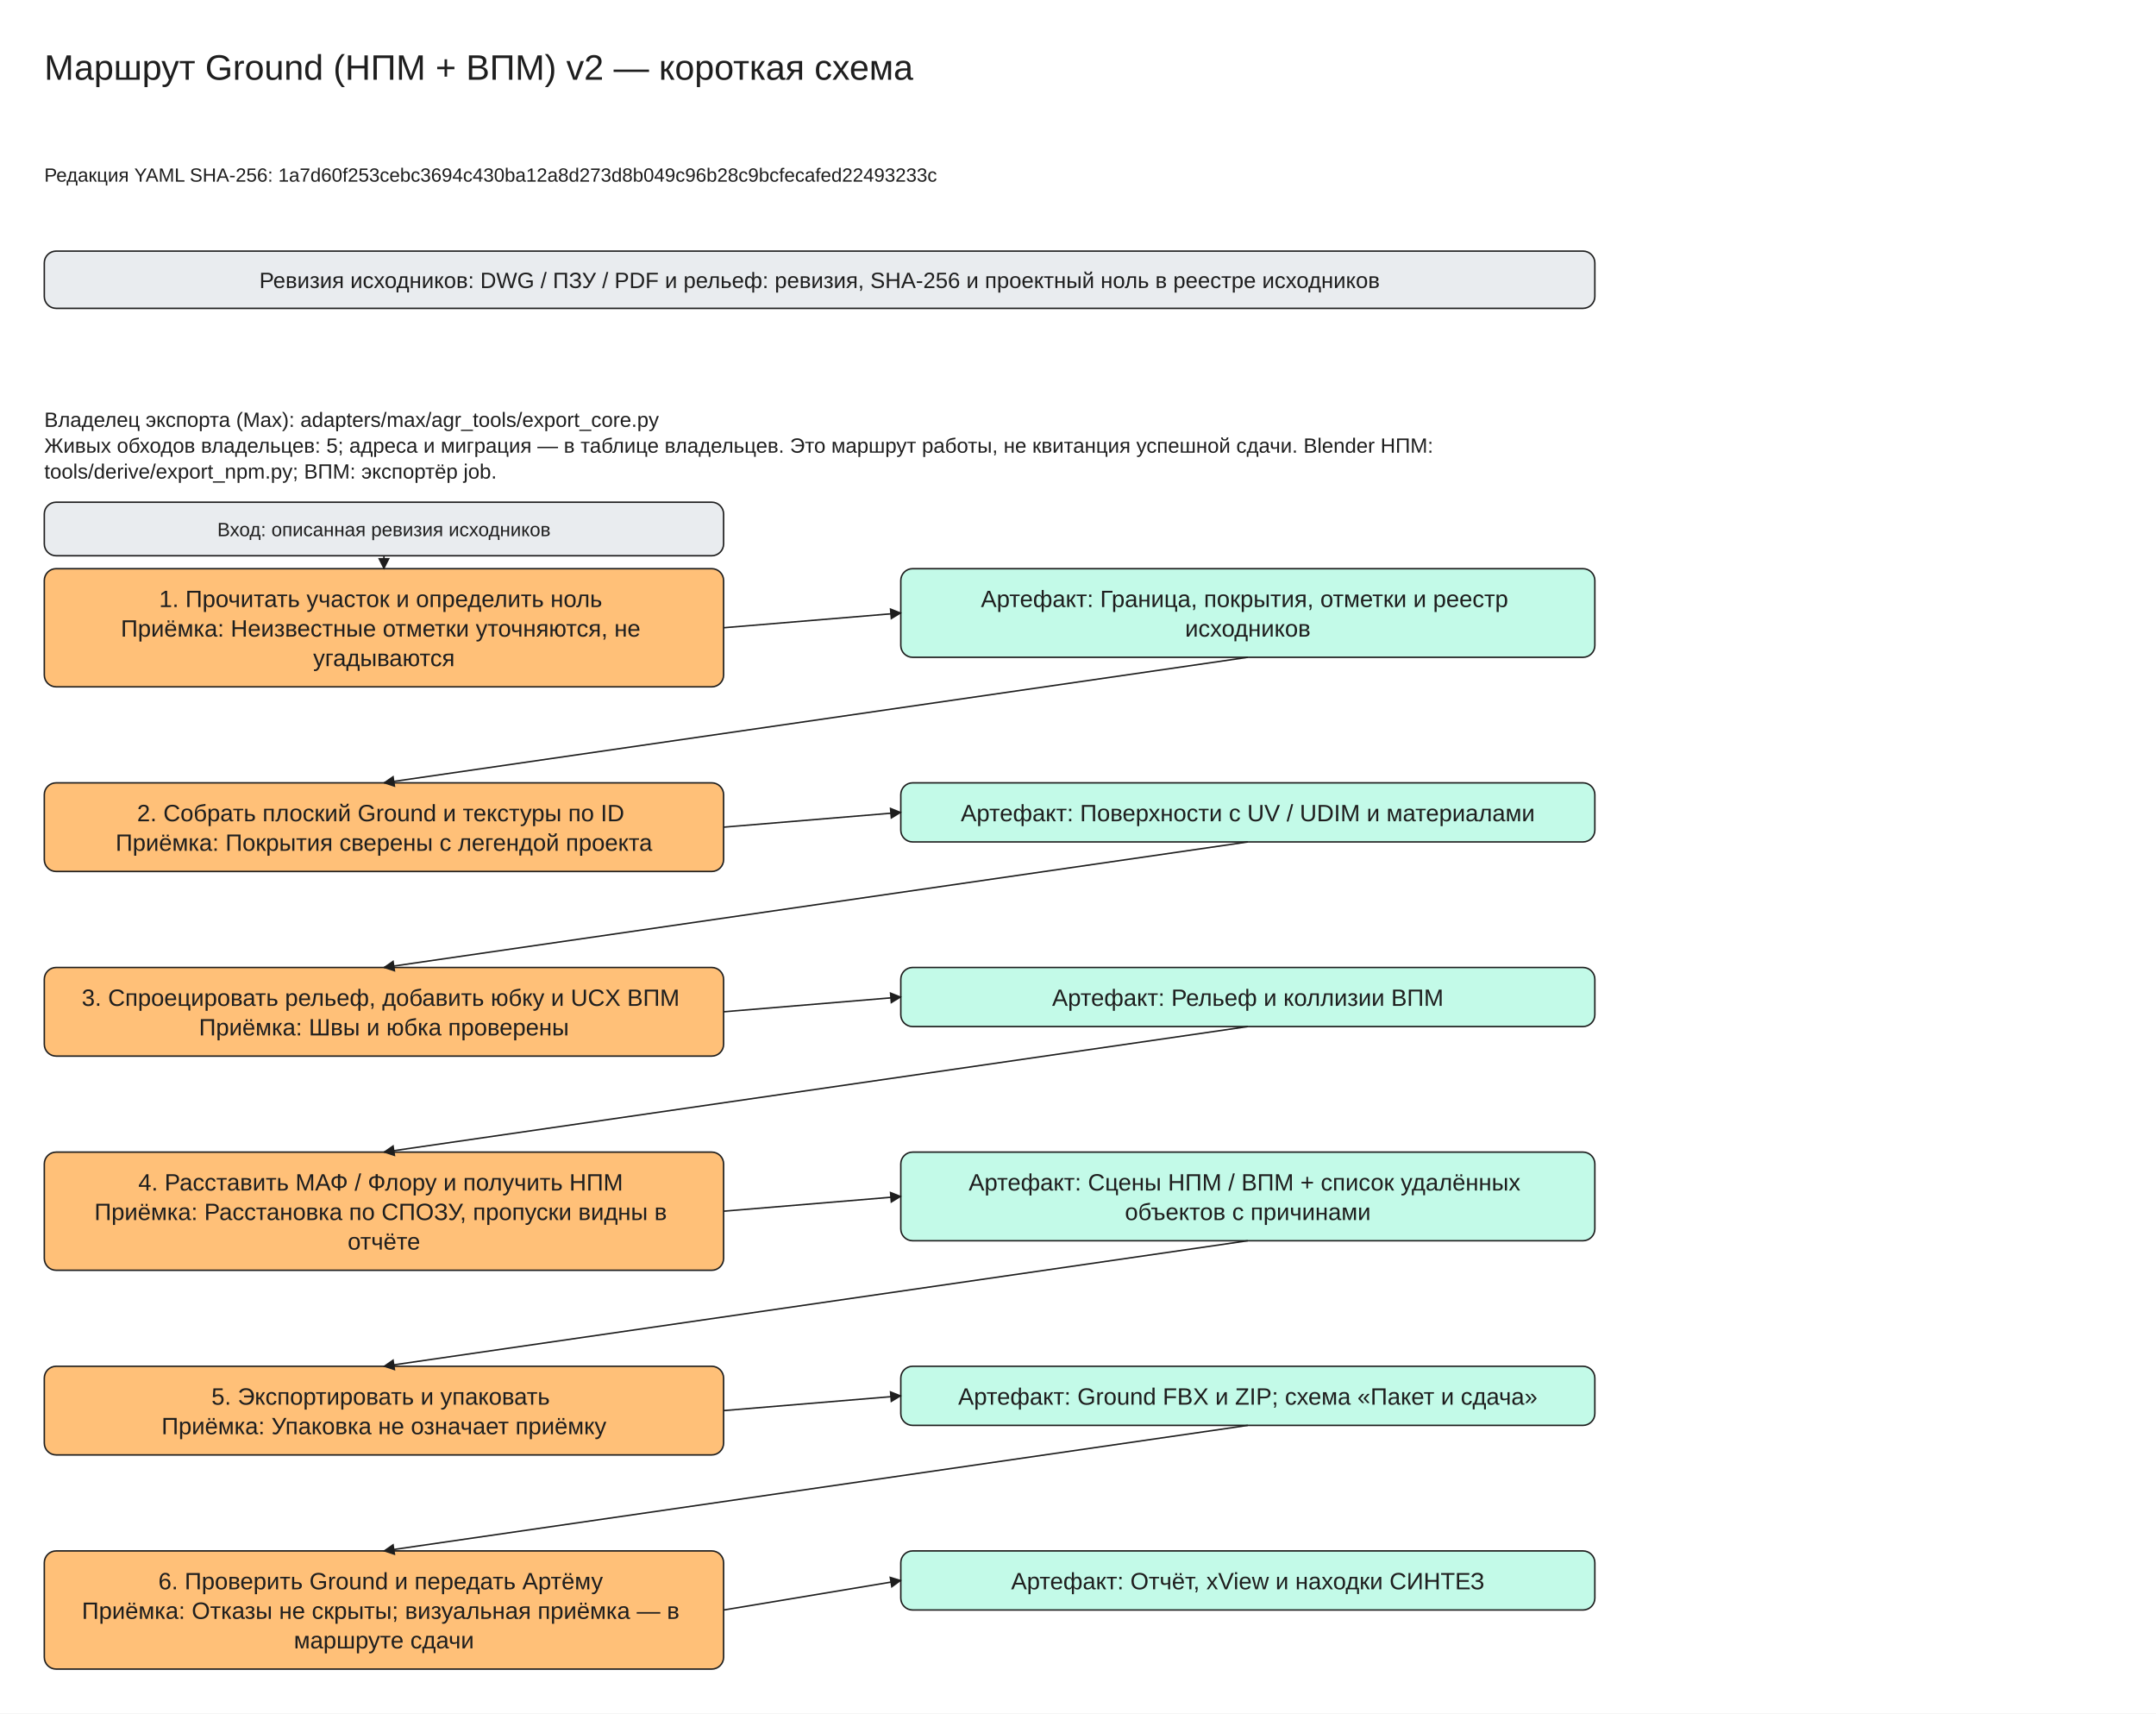
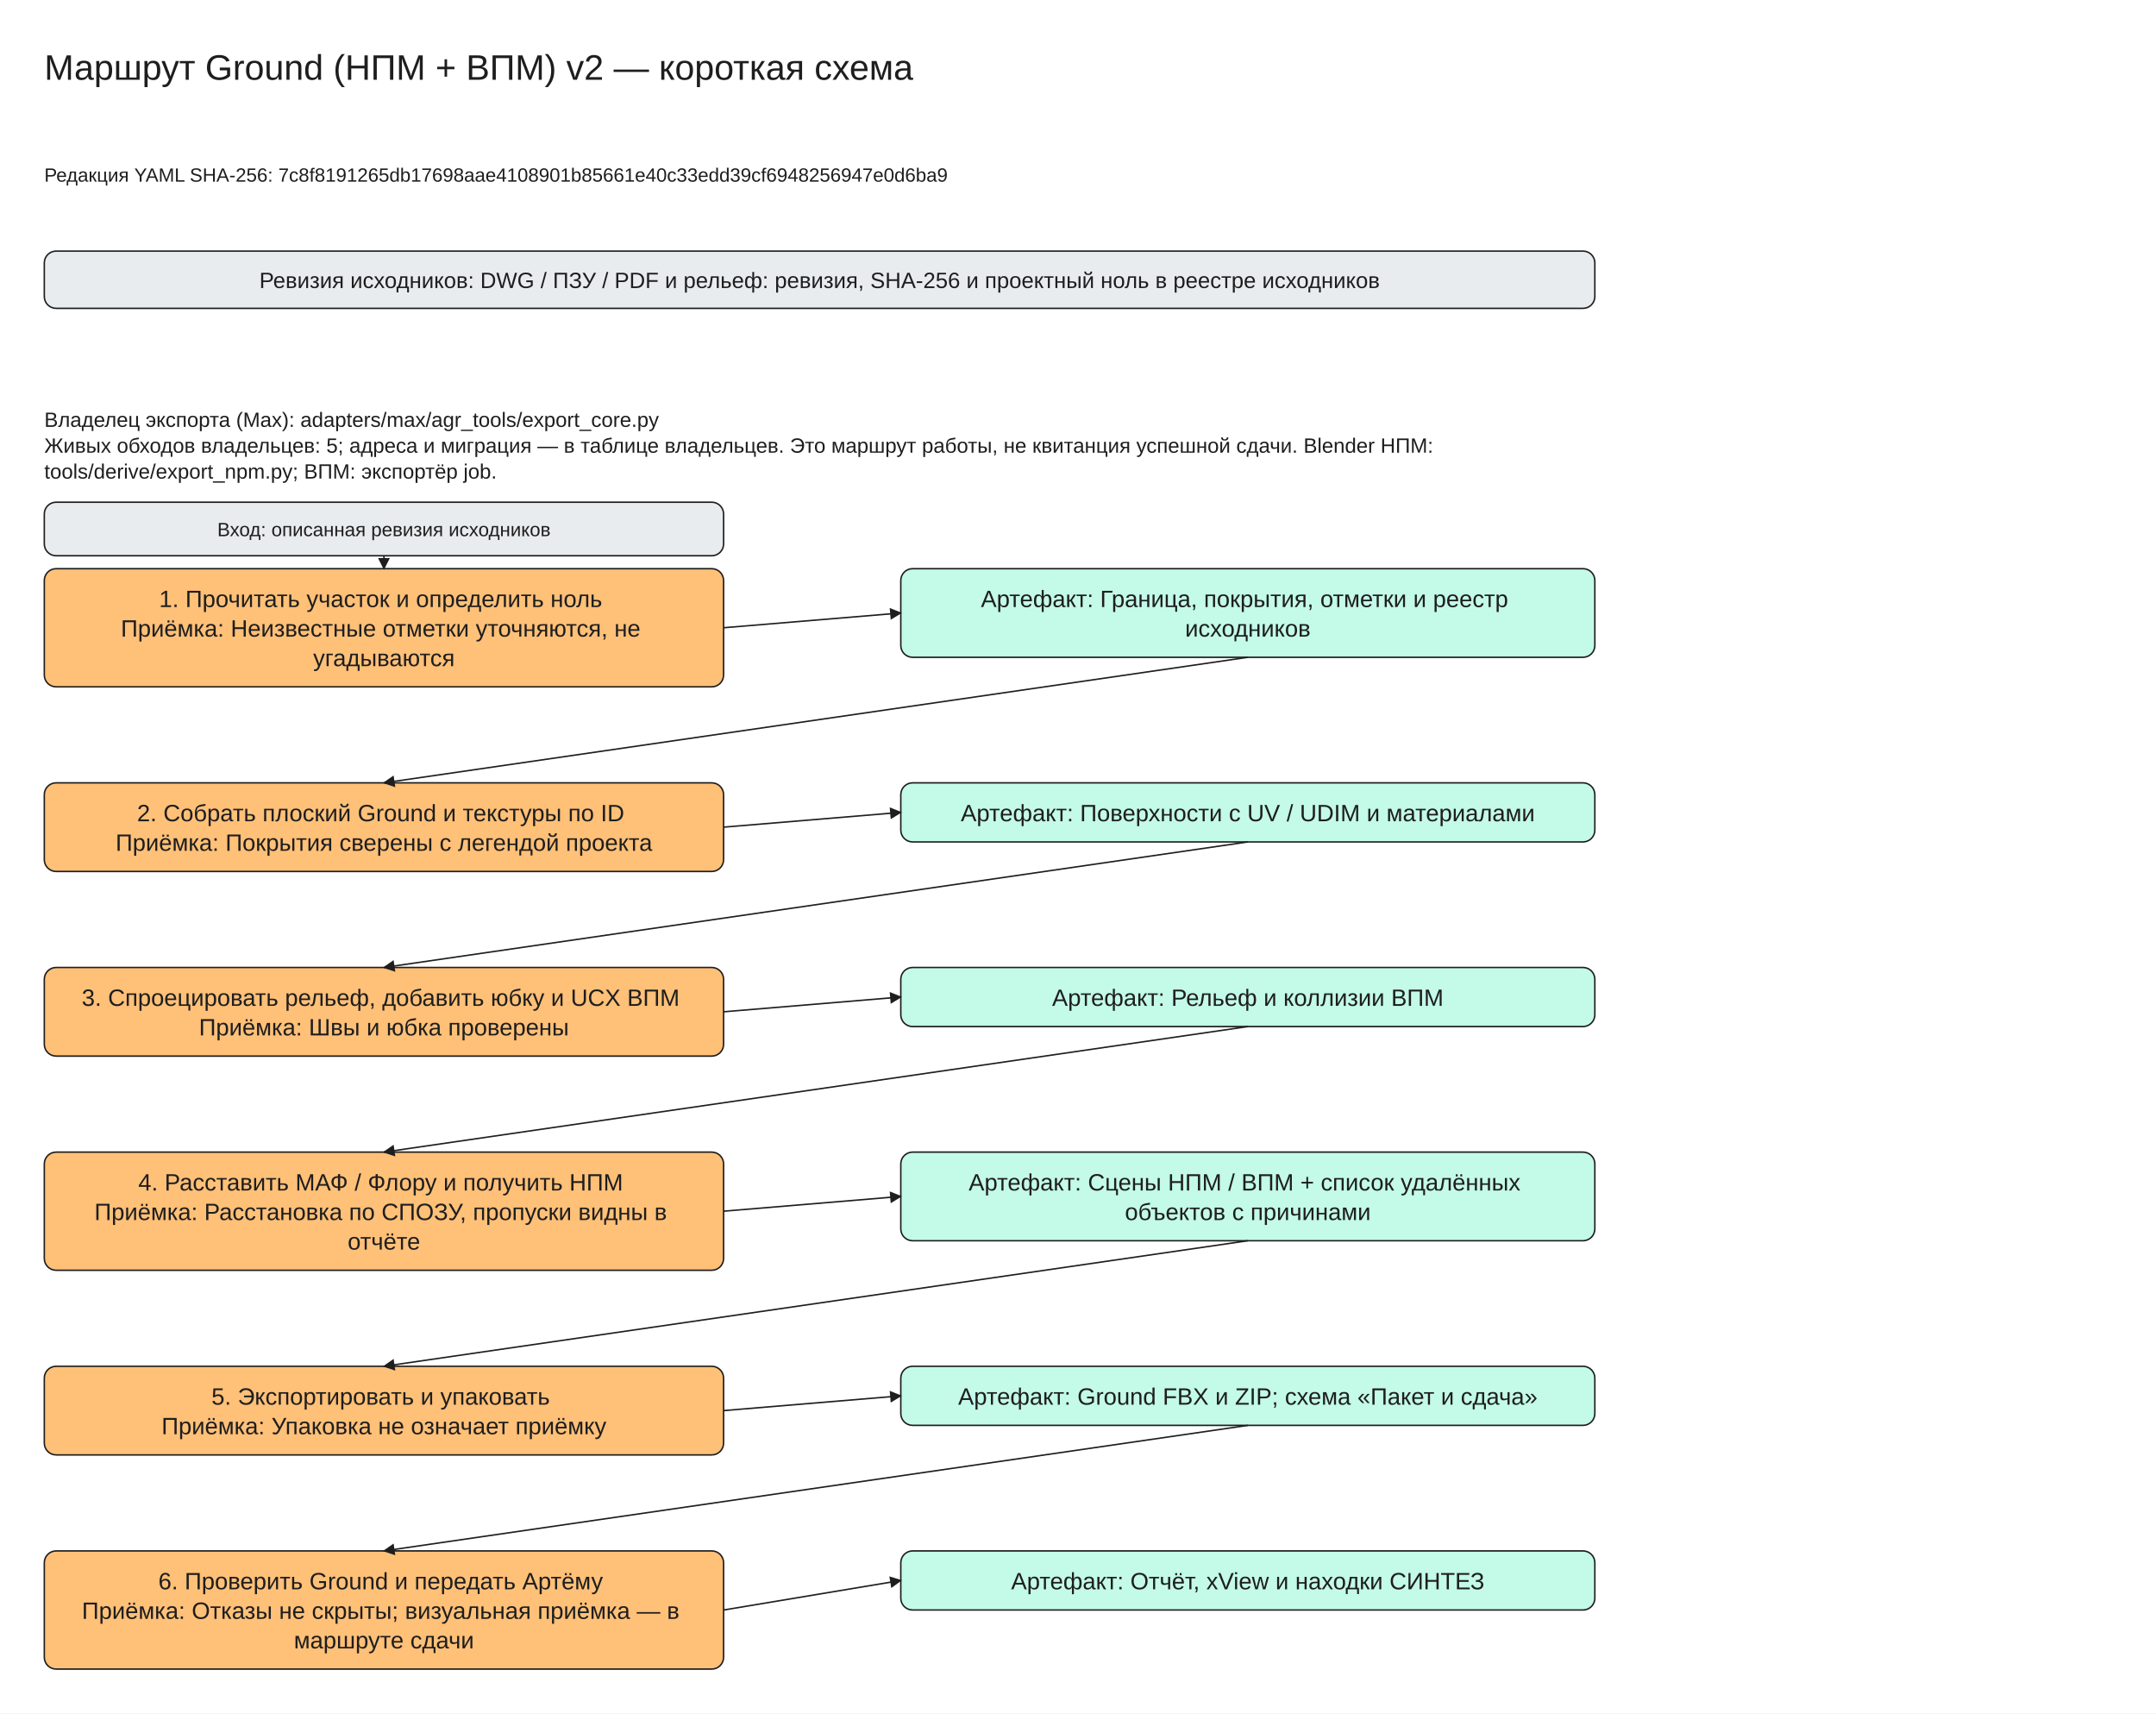
<svg xmlns="http://www.w3.org/2000/svg" viewBox="0 -30 1460 1160" width="1460" height="1160" font-family="Segoe UI, Arial, sans-serif">
  <defs>
    <marker id="arrow" viewBox="0 0 10 10" refX="9" refY="5" markerWidth="8" markerHeight="8" orient="auto-start-reverse">
      <path d="M0,0 L10,5 L0,10 z" fill="#1e1e1e" />
    </marker>
  </defs>
  <rect x="0" y="-30" width="1460" height="1160" fill="#ffffff" />
  <rect x="30" y="140" width="1050" height="38.75" rx="8" fill="#e9ecef" stroke="#1e1e1e" />
  <rect x="30" y="355" width="460" height="80.0" rx="8" fill="#ffc078" stroke="#1e1e1e" />
  <rect x="610" y="355" width="470" height="60.0" rx="8" fill="#c3fae8" stroke="#1e1e1e" />
  <rect x="30" y="310" width="460" height="36.25" rx="8" fill="#e9ecef" stroke="#1e1e1e" />
  <line x1="260.0" y1="346.25" x2="260.0" y2="355.0" stroke="#1e1e1e" marker-end="url(#arrow)" />
  <line x1="490" y1="395.0" x2="610" y2="385.0" stroke="#1e1e1e" marker-end="url(#arrow)" />
  <rect x="30" y="500.0" width="460" height="60.0" rx="8" fill="#ffc078" stroke="#1e1e1e" />
  <rect x="610" y="500.0" width="470" height="40.0" rx="8" fill="#c3fae8" stroke="#1e1e1e" />
  <line x1="845.0" y1="415.0" x2="260.0" y2="500.0" stroke="#1e1e1e" marker-end="url(#arrow)" />
  <line x1="490" y1="530.0" x2="610" y2="520.0" stroke="#1e1e1e" marker-end="url(#arrow)" />
  <rect x="30" y="625.0" width="460" height="60.0" rx="8" fill="#ffc078" stroke="#1e1e1e" />
  <rect x="610" y="625.0" width="470" height="40.0" rx="8" fill="#c3fae8" stroke="#1e1e1e" />
  <line x1="845.0" y1="540.0" x2="260.0" y2="625.0" stroke="#1e1e1e" marker-end="url(#arrow)" />
  <line x1="490" y1="655.0" x2="610" y2="645.0" stroke="#1e1e1e" marker-end="url(#arrow)" />
  <rect x="30" y="750.0" width="460" height="80.0" rx="8" fill="#ffc078" stroke="#1e1e1e" />
  <rect x="610" y="750.0" width="470" height="60.0" rx="8" fill="#c3fae8" stroke="#1e1e1e" />
  <line x1="845.0" y1="665.0" x2="260.0" y2="750.0" stroke="#1e1e1e" marker-end="url(#arrow)" />
  <line x1="490" y1="790.0" x2="610" y2="780.0" stroke="#1e1e1e" marker-end="url(#arrow)" />
  <rect x="30" y="895.0" width="460" height="60.0" rx="8" fill="#ffc078" stroke="#1e1e1e" />
  <rect x="610" y="895.0" width="470" height="40.0" rx="8" fill="#c3fae8" stroke="#1e1e1e" />
  <line x1="845.0" y1="810.0" x2="260.0" y2="895.0" stroke="#1e1e1e" marker-end="url(#arrow)" />
  <line x1="490" y1="925.0" x2="610" y2="915.0" stroke="#1e1e1e" marker-end="url(#arrow)" />
  <rect x="30" y="1020.0" width="460" height="80.0" rx="8" fill="#ffc078" stroke="#1e1e1e" />
  <rect x="610" y="1020.0" width="470" height="40.0" rx="8" fill="#c3fae8" stroke="#1e1e1e" />
  <line x1="845.0" y1="935.0" x2="260.0" y2="1020.0" stroke="#1e1e1e" marker-end="url(#arrow)" />
  <line x1="490" y1="1060.0" x2="610" y2="1040.0" stroke="#1e1e1e" marker-end="url(#arrow)" />
  <text x="30" y="0" font-size="24" text-anchor="start" fill="#1e1e1e">
    <tspan x="30" dy="24">Маршрут Ground (НПМ + ВПМ) v2 — короткая схема</tspan>
  </text>
  <text x="30" y="80" font-size="13" text-anchor="start" fill="#1e1e1e">
-     <tspan x="30" dy="13">Редакция YAML SHA-256: 1a7d60f253cebc3694c430ba12a8d273d8b049c96b28c9bcfecafed22493233c</tspan>
+     <tspan x="30" dy="13">Редакция YAML SHA-256: 7c8f8191265db17698aae4108901b85661e40c33edd39cf6948256947e0d6ba9</tspan>
  </text>
  <text x="555.0" y="150.0" font-size="15" text-anchor="middle" fill="#1e1e1e">
    <tspan x="555.0" dy="15">Ревизия исходников: DWG / ПЗУ / PDF и рельеф: ревизия, SHA-256 и проектный ноль в реестре исходников</tspan>
  </text>
  <text x="30" y="245" font-size="14" text-anchor="start" fill="#1e1e1e">
    <tspan x="30" dy="14">Владелец экспорта (Max): adapters/max/agr_tools/export_core.py</tspan>
    <tspan x="30" dy="17.5">Живых обходов владельцев: 5; адреса и миграция — в таблице владельцев. Это маршрут работы, не квитанция успешной сдачи. Blender НПМ:</tspan>
    <tspan x="30" dy="17.5">tools/derive/export_npm.py; ВПМ: экспортёр job.</tspan>
  </text>
  <text x="260.0" y="365.0" font-size="16" text-anchor="middle" fill="#1e1e1e">
    <tspan x="260.0" dy="16">1. Прочитать участок и определить ноль</tspan>
    <tspan x="260.0" dy="20.0">Приёмка: Неизвестные отметки уточняются, не</tspan>
    <tspan x="260.0" dy="20.0">угадываются</tspan>
  </text>
  <text x="845.0" y="365.0" font-size="16" text-anchor="middle" fill="#1e1e1e">
    <tspan x="845.0" dy="16">Артефакт: Граница, покрытия, отметки и реестр</tspan>
    <tspan x="845.0" dy="20.0">исходников</tspan>
  </text>
  <text x="260.0" y="320.0" font-size="13" text-anchor="middle" fill="#1e1e1e">
    <tspan x="260.0" dy="13">Вход: описанная ревизия исходников</tspan>
  </text>
  <text x="260.0" y="510.0" font-size="16" text-anchor="middle" fill="#1e1e1e">
    <tspan x="260.0" dy="16">2. Собрать плоский Ground и текстуры по ID</tspan>
    <tspan x="260.0" dy="20.0">Приёмка: Покрытия сверены с легендой проекта</tspan>
  </text>
  <text x="845.0" y="510.0" font-size="16" text-anchor="middle" fill="#1e1e1e">
    <tspan x="845.0" dy="16">Артефакт: Поверхности с UV / UDIM и материалами</tspan>
  </text>
  <text x="260.0" y="635.0" font-size="16" text-anchor="middle" fill="#1e1e1e">
    <tspan x="260.0" dy="16">3. Спроецировать рельеф, добавить юбку и UCX ВПМ</tspan>
    <tspan x="260.0" dy="20.0">Приёмка: Швы и юбка проверены</tspan>
  </text>
  <text x="845.0" y="635.0" font-size="16" text-anchor="middle" fill="#1e1e1e">
    <tspan x="845.0" dy="16">Артефакт: Рельеф и коллизии ВПМ</tspan>
  </text>
  <text x="260.0" y="760.0" font-size="16" text-anchor="middle" fill="#1e1e1e">
    <tspan x="260.0" dy="16">4. Расставить МАФ / Флору и получить НПМ</tspan>
    <tspan x="260.0" dy="20.0">Приёмка: Расстановка по СПОЗУ, пропуски видны в</tspan>
    <tspan x="260.0" dy="20.0">отчёте</tspan>
  </text>
  <text x="845.0" y="760.0" font-size="16" text-anchor="middle" fill="#1e1e1e">
    <tspan x="845.0" dy="16">Артефакт: Сцены НПМ / ВПМ + список удалённых</tspan>
    <tspan x="845.0" dy="20.0">объектов с причинами</tspan>
  </text>
  <text x="260.0" y="905.0" font-size="16" text-anchor="middle" fill="#1e1e1e">
    <tspan x="260.0" dy="16">5. Экспортировать и упаковать</tspan>
    <tspan x="260.0" dy="20.0">Приёмка: Упаковка не означает приёмку</tspan>
  </text>
  <text x="845.0" y="905.0" font-size="16" text-anchor="middle" fill="#1e1e1e">
    <tspan x="845.0" dy="16">Артефакт: Ground FBX и ZIP; схема «Пакет и сдача»</tspan>
  </text>
  <text x="260.0" y="1030.0" font-size="16" text-anchor="middle" fill="#1e1e1e">
    <tspan x="260.0" dy="16">6. Проверить Ground и передать Артёму</tspan>
    <tspan x="260.0" dy="20.0">Приёмка: Отказы не скрыты; визуальная приёмка — в</tspan>
    <tspan x="260.0" dy="20.0">маршруте сдачи</tspan>
  </text>
  <text x="845.0" y="1030.0" font-size="16" text-anchor="middle" fill="#1e1e1e">
    <tspan x="845.0" dy="16">Артефакт: Отчёт, xView и находки СИНТЕЗ</tspan>
  </text>
</svg>
